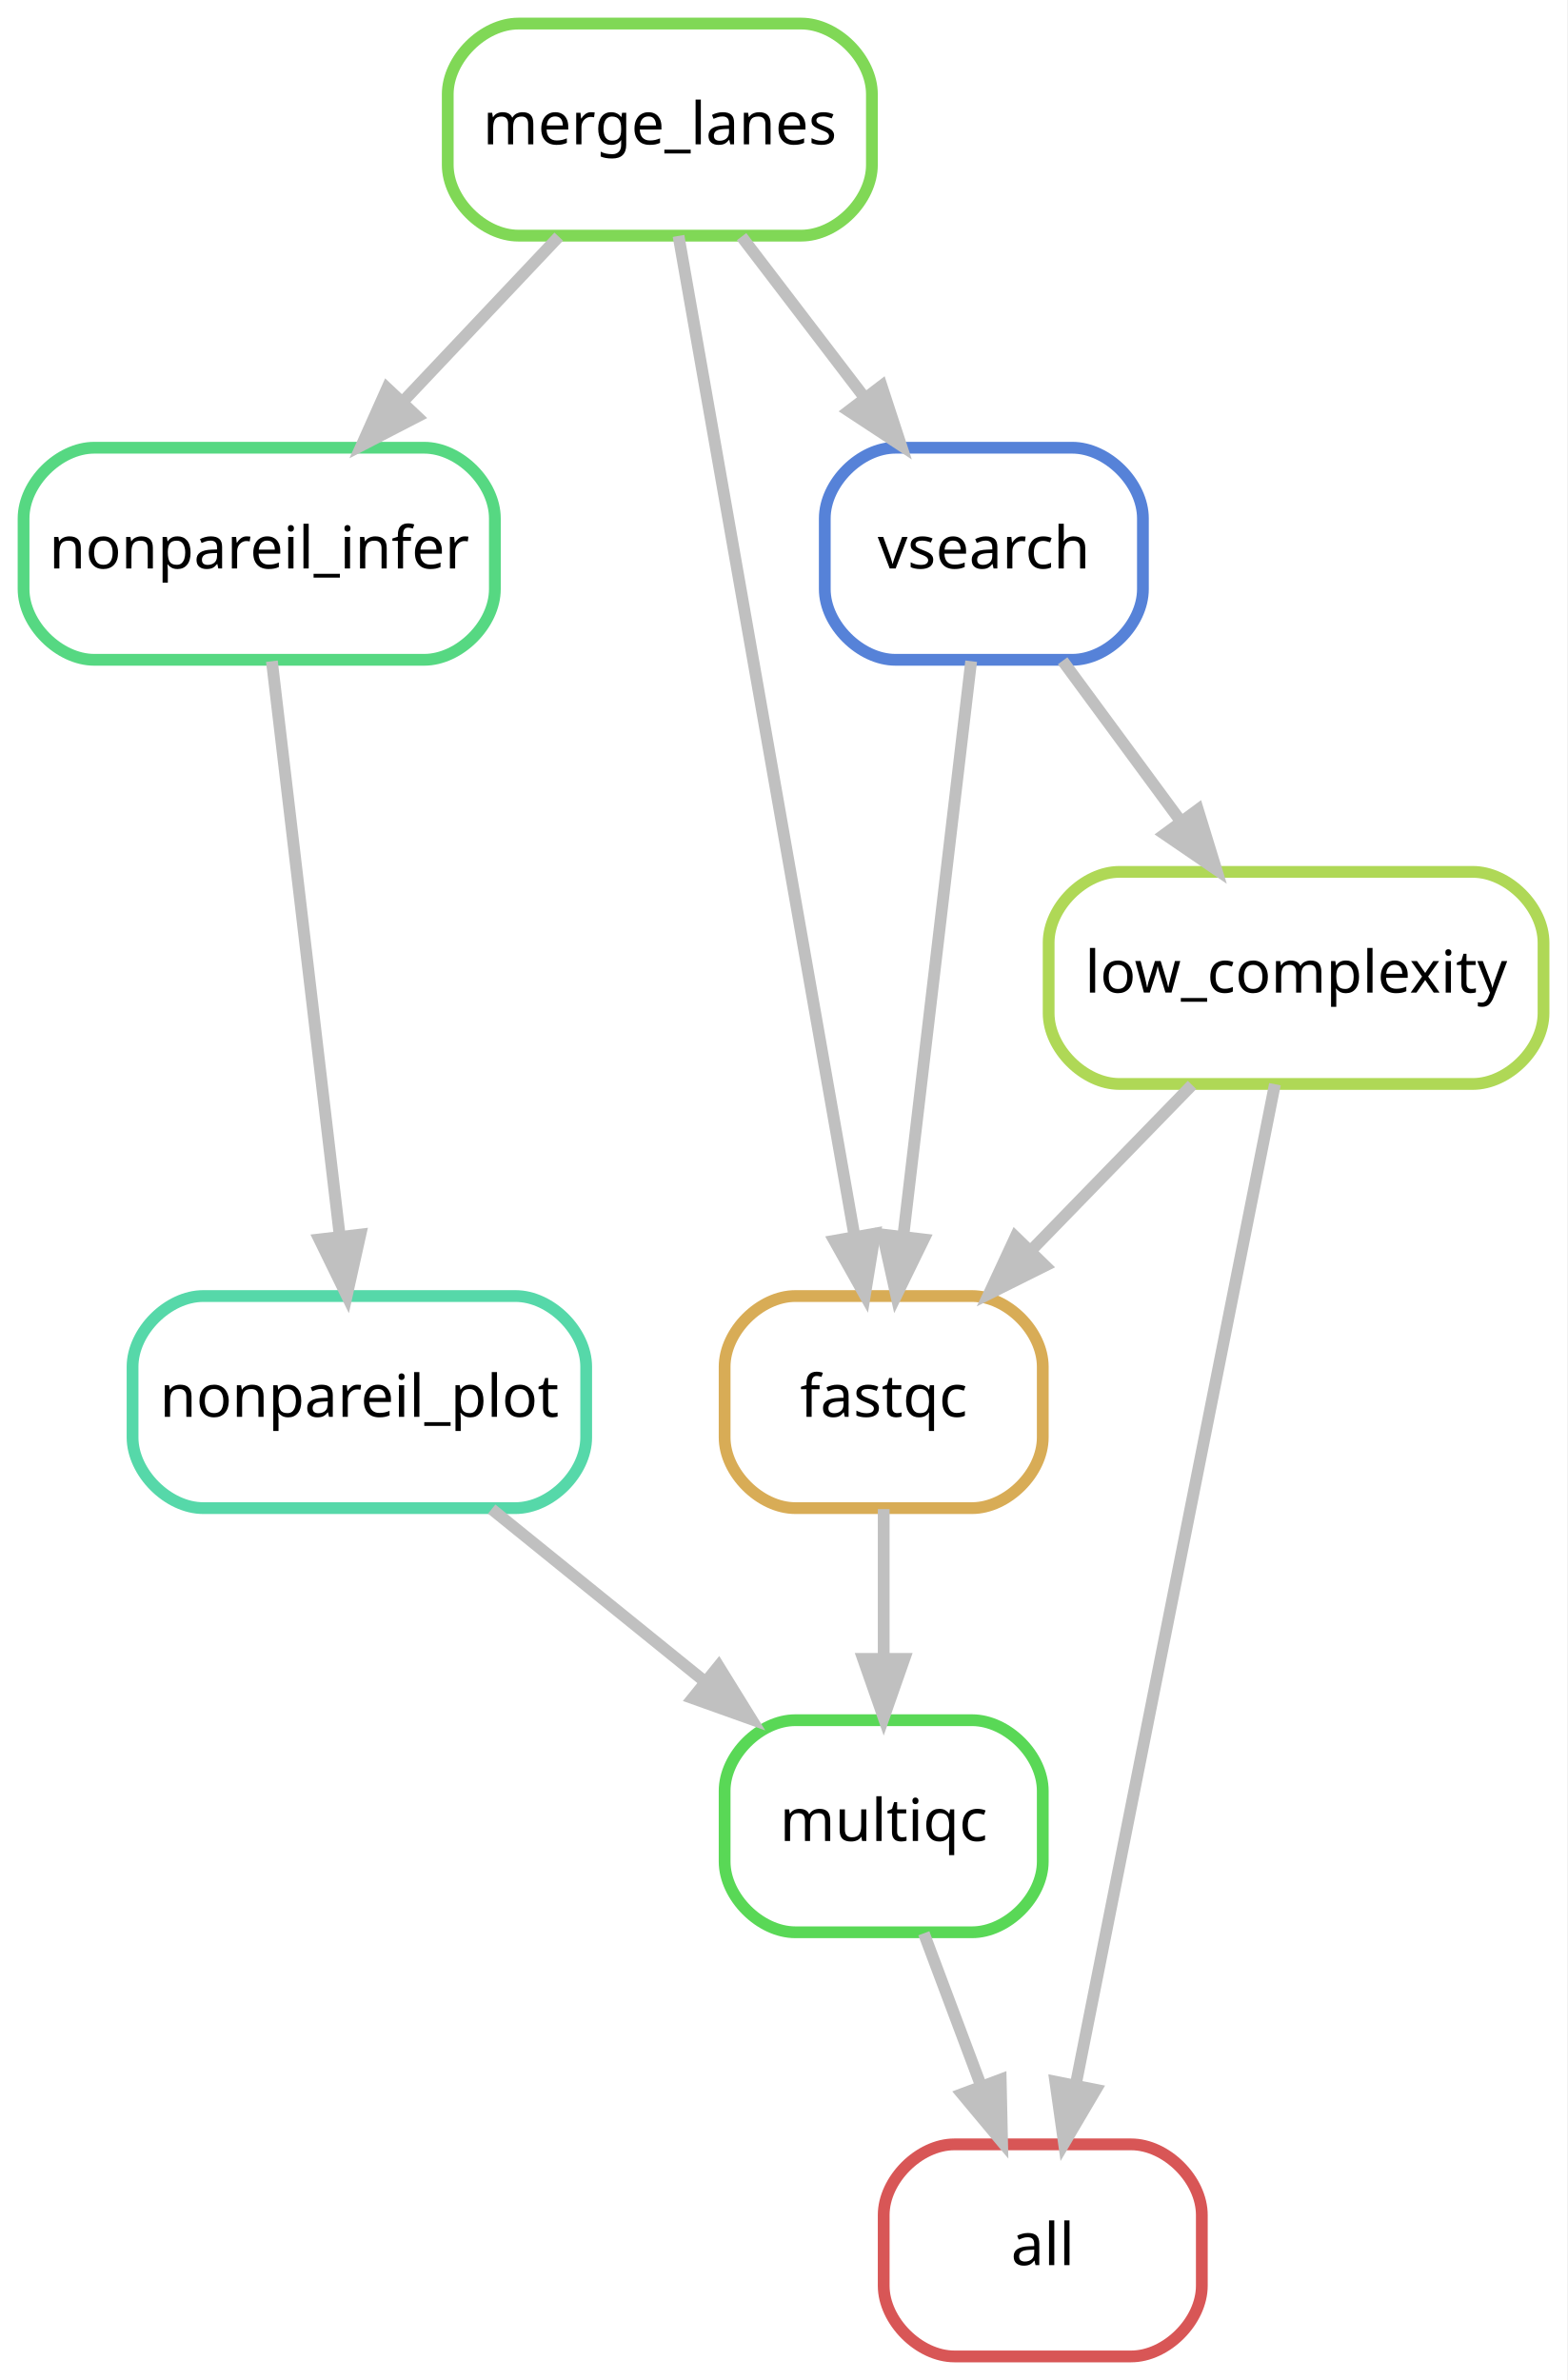
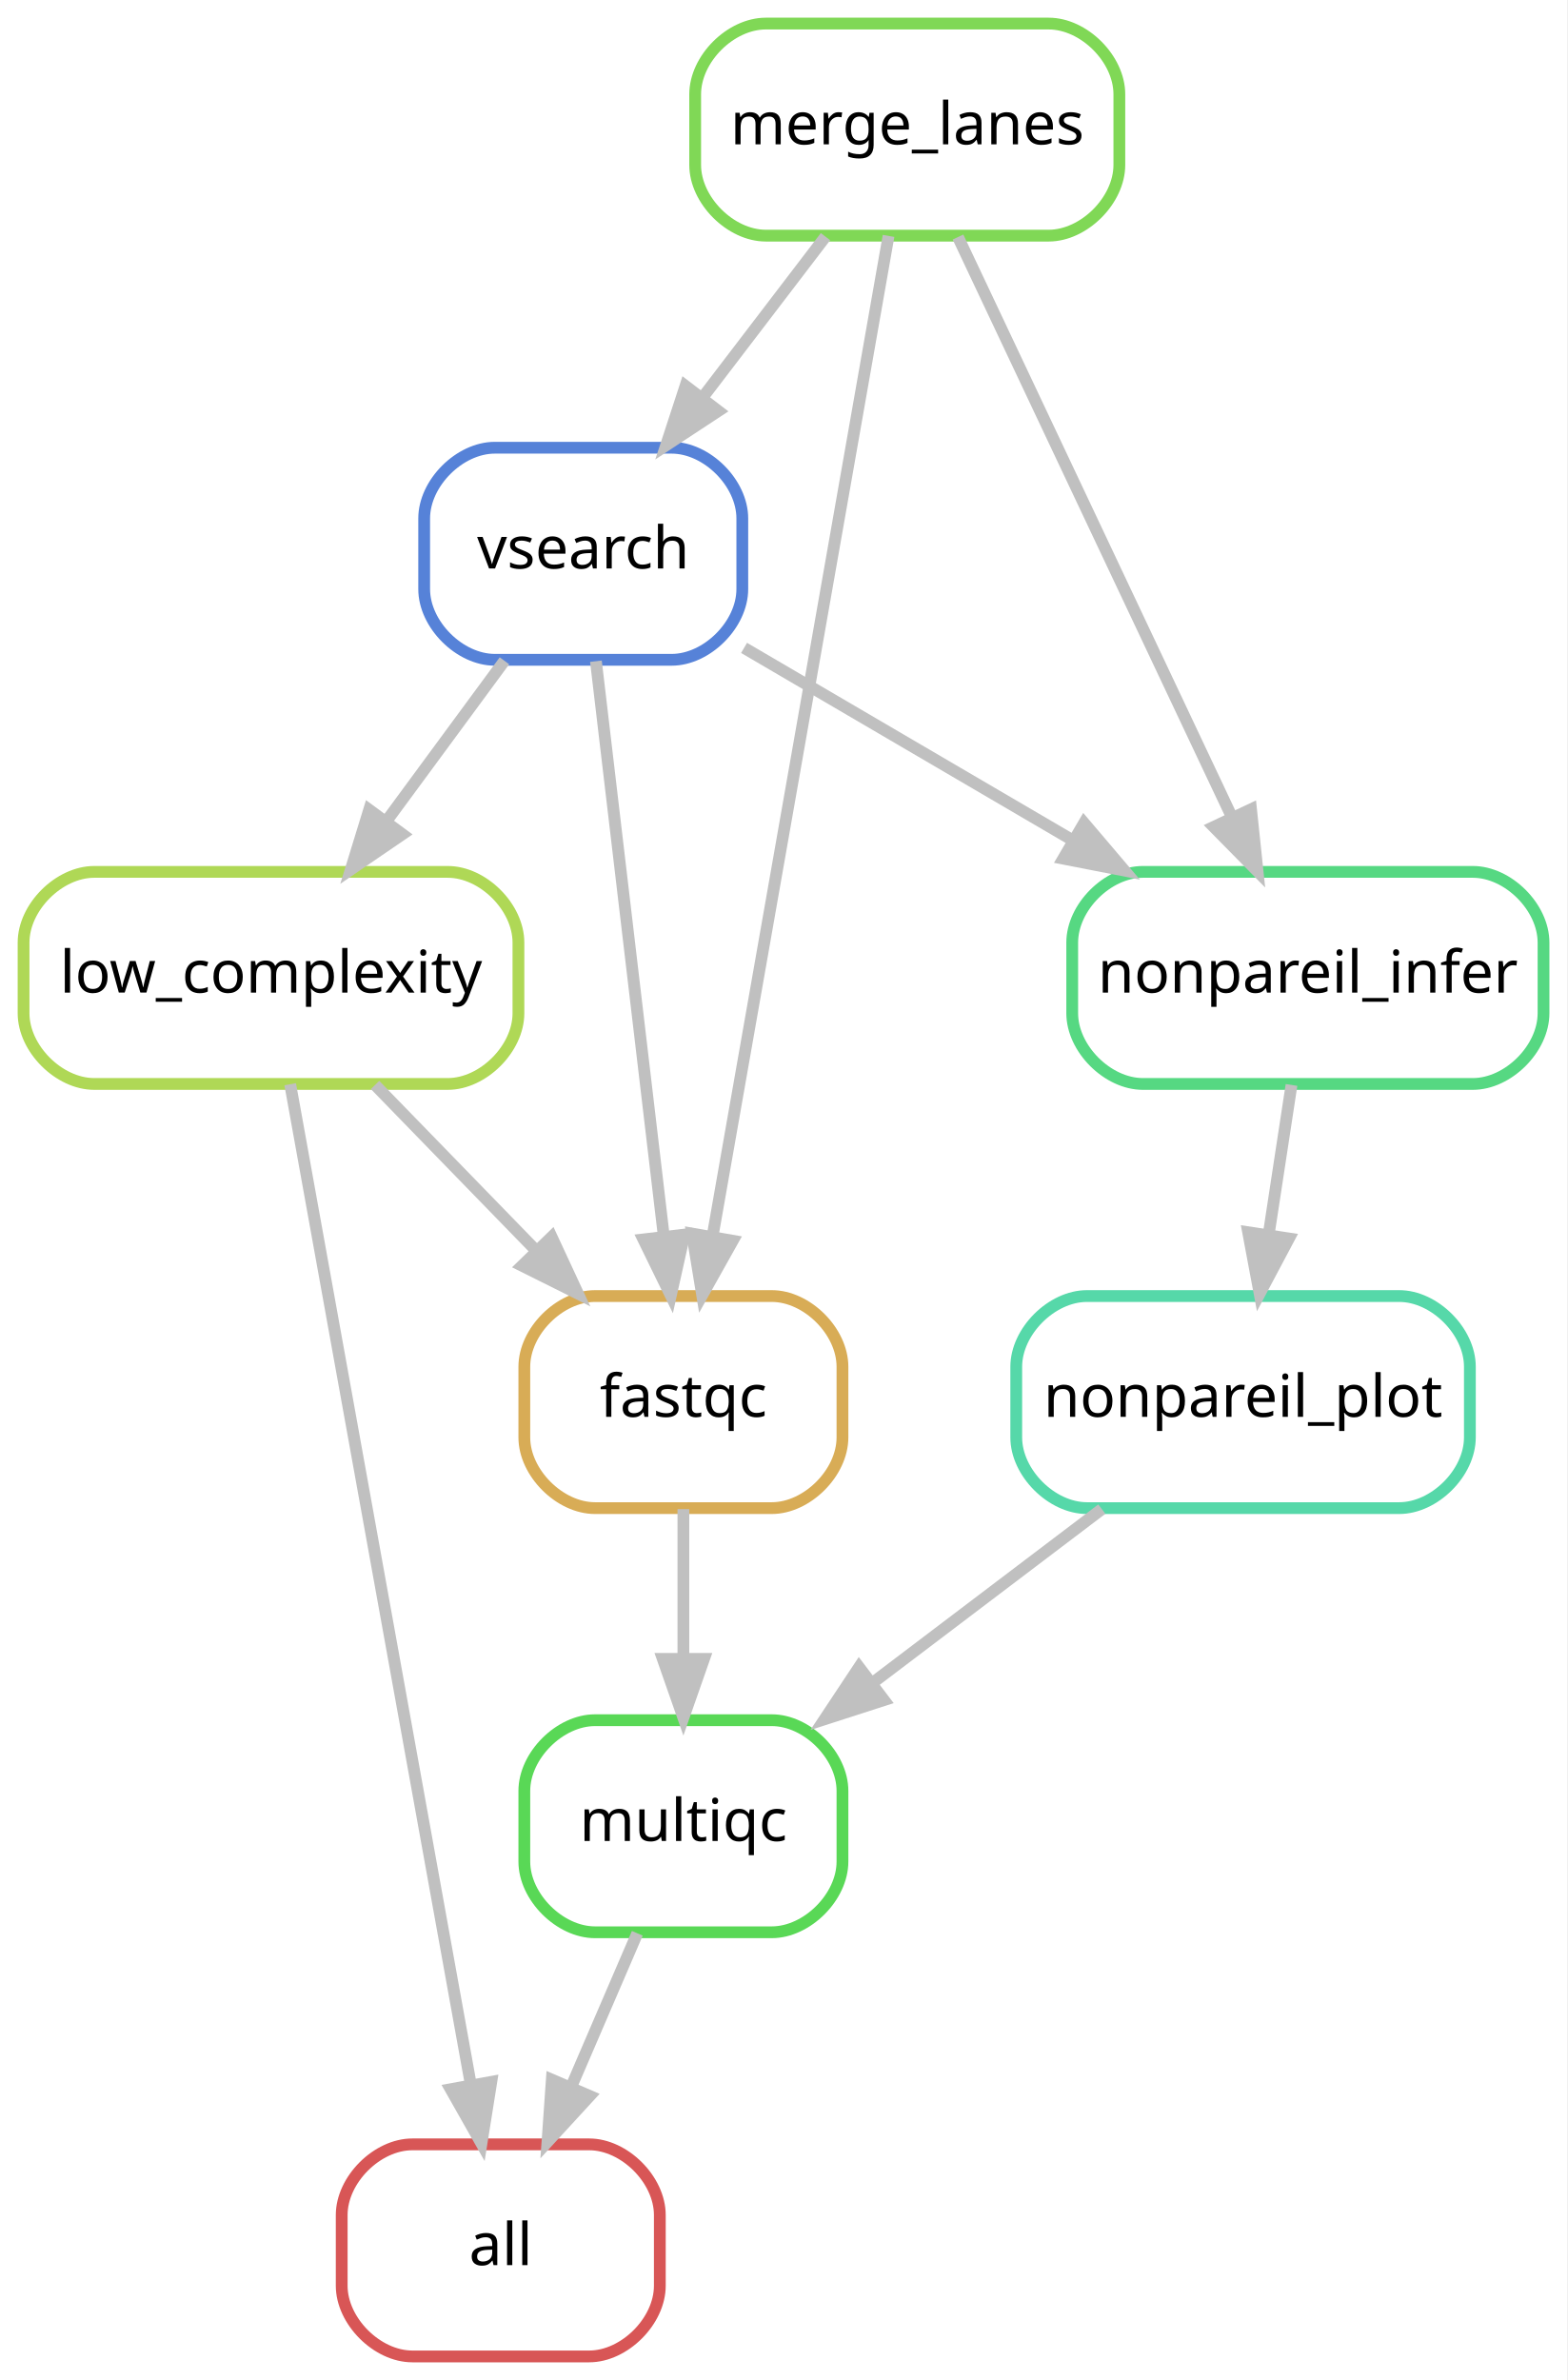
<svg xmlns="http://www.w3.org/2000/svg" width="266pt" height="404pt" viewBox="0.00 0.00 266.00 404.00">
  <g id="graph0" class="graph" transform="scale(1 1) rotate(0) translate(4 400)">
    <polygon fill="#ffffff" stroke="transparent" points="-4,4 -4,-400 262,-400 262,4 -4,4" />
    <g id="node1" class="node">
-       <path fill="none" stroke="#d85656" stroke-width="2" d="M188,-36C188,-36 158,-36 158,-36 152,-36 146,-30 146,-24 146,-24 146,-12 146,-12 146,-6 152,0 158,0 158,0 188,0 188,0 194,0 200,-6 200,-12 200,-12 200,-24 200,-24 200,-30 194,-36 188,-36" />
-       <text text-anchor="middle" x="173" y="-15.5" font-family="sans" font-size="10.00" fill="#000000">all</text>
+       <path fill="none" stroke="#d85656" stroke-width="2" d="M96,-36C96,-36 66,-36 66,-36 60,-36 54,-30 54,-24 54,-24 54,-12 54,-12 54,-6 60,0 66,0 66,0 96,0 96,0 102,0 108,-6 108,-12 108,-12 108,-24 108,-24 108,-30 102,-36 96,-36" />
+       <text text-anchor="middle" x="81" y="-15.5" font-family="sans" font-size="10.00" fill="#000000">all</text>
    </g>
    <g id="node2" class="node">
-       <path fill="none" stroke="#59d856" stroke-width="2" d="M161,-108C161,-108 131,-108 131,-108 125,-108 119,-102 119,-96 119,-96 119,-84 119,-84 119,-78 125,-72 131,-72 131,-72 161,-72 161,-72 167,-72 173,-78 173,-84 173,-84 173,-96 173,-96 173,-102 167,-108 161,-108" />
-       <text text-anchor="middle" x="146" y="-87.5" font-family="sans" font-size="10.00" fill="#000000">multiqc</text>
+       <path fill="none" stroke="#59d856" stroke-width="2" d="M127,-108C127,-108 97,-108 97,-108 91,-108 85,-102 85,-96 85,-96 85,-84 85,-84 85,-78 91,-72 97,-72 97,-72 127,-72 127,-72 133,-72 139,-78 139,-84 139,-84 139,-96 139,-96 139,-102 133,-108 127,-108" />
+       <text text-anchor="middle" x="112" y="-87.5" font-family="sans" font-size="10.00" fill="#000000">multiqc</text>
+     </g>
+     <g id="edge1" class="edge">
+       <path fill="none" stroke="#c0c0c0" stroke-width="2" d="M104.177,-71.831C100.789,-63.962 96.746,-54.571 92.992,-45.853" />
+       <polygon fill="#c0c0c0" stroke="#c0c0c0" stroke-width="2" points="96.097,-44.214 88.928,-36.413 89.668,-46.982 96.097,-44.214" />
+     </g>
+     <g id="node3" class="node">
+       <path fill="none" stroke="#d8ac56" stroke-width="2" d="M127,-180C127,-180 97,-180 97,-180 91,-180 85,-174 85,-168 85,-168 85,-156 85,-156 85,-150 91,-144 97,-144 97,-144 127,-144 127,-144 133,-144 139,-150 139,-156 139,-156 139,-168 139,-168 139,-174 133,-180 127,-180" />
+       <text text-anchor="middle" x="112" y="-159.5" font-family="sans" font-size="10.00" fill="#000000">fastqc</text>
+     </g>
+     <g id="edge4" class="edge">
+       <path fill="none" stroke="#c0c0c0" stroke-width="2" d="M112,-143.831C112,-136.131 112,-126.974 112,-118.417" />
+       <polygon fill="#c0c0c0" stroke="#c0c0c0" stroke-width="2" points="115.5,-118.413 112,-108.413 108.5,-118.413 115.5,-118.413" />
+     </g>
+     <g id="node4" class="node">
+       <path fill="none" stroke="#80d856" stroke-width="2" d="M174,-396C174,-396 126,-396 126,-396 120,-396 114,-390 114,-384 114,-384 114,-372 114,-372 114,-366 120,-360 126,-360 126,-360 174,-360 174,-360 180,-360 186,-366 186,-372 186,-372 186,-384 186,-384 186,-390 180,-396 174,-396" />
+       <text text-anchor="middle" x="150" y="-375.5" font-family="sans" font-size="10.00" fill="#000000">merge_lanes</text>
+     </g>
+     <g id="edge5" class="edge">
+       <path fill="none" stroke="#c0c0c0" stroke-width="2" d="M146.826,-359.955C140.203,-322.314 124.875,-235.187 116.948,-190.125" />
+       <polygon fill="#c0c0c0" stroke="#c0c0c0" stroke-width="2" points="120.372,-189.387 115.192,-180.145 113.478,-190.6 120.372,-189.387" />
+     </g>
+     <g id="node6" class="node">
+       <path fill="none" stroke="#56d882" stroke-width="2" d="M246,-252C246,-252 190,-252 190,-252 184,-252 178,-246 178,-240 178,-240 178,-228 178,-228 178,-222 184,-216 190,-216 190,-216 246,-216 246,-216 252,-216 258,-222 258,-228 258,-228 258,-240 258,-240 258,-246 252,-252 246,-252" />
+       <text text-anchor="middle" x="218" y="-231.5" font-family="sans" font-size="10.00" fill="#000000">nonpareil_infer</text>
+     </g>
+     <g id="edge9" class="edge">
+       <path fill="none" stroke="#c0c0c0" stroke-width="2" d="M158.612,-359.762C170.364,-334.876 191.517,-290.082 205.148,-261.216" />
+       <polygon fill="#c0c0c0" stroke="#c0c0c0" stroke-width="2" points="208.352,-262.627 209.458,-252.09 202.023,-259.638 208.352,-262.627" />
+     </g>
+     <g id="node7" class="node">
+       <path fill="none" stroke="#5682d8" stroke-width="2" d="M110,-324C110,-324 80,-324 80,-324 74,-324 68,-318 68,-312 68,-312 68,-300 68,-300 68,-294 74,-288 80,-288 80,-288 110,-288 110,-288 116,-288 122,-294 122,-300 122,-300 122,-312 122,-312 122,-318 116,-324 110,-324" />
+       <text text-anchor="middle" x="95" y="-303.5" font-family="sans" font-size="10.00" fill="#000000">vsearch</text>
+     </g>
+     <g id="edge11" class="edge">
+       <path fill="none" stroke="#c0c0c0" stroke-width="2" d="M136.121,-359.831C129.786,-351.539 122.162,-341.557 115.207,-332.453" />
+       <polygon fill="#c0c0c0" stroke="#c0c0c0" stroke-width="2" points="117.918,-330.235 109.066,-324.413 112.355,-334.485 117.918,-330.235" />
+     </g>
+     <g id="node5" class="node">
+       <path fill="none" stroke="#56d8a9" stroke-width="2" d="M233.5,-180C233.5,-180 180.5,-180 180.5,-180 174.5,-180 168.5,-174 168.5,-168 168.5,-168 168.5,-156 168.5,-156 168.5,-150 174.5,-144 180.5,-144 180.5,-144 233.5,-144 233.5,-144 239.5,-144 245.5,-150 245.5,-156 245.5,-156 245.5,-168 245.5,-168 245.5,-174 239.5,-180 233.5,-180" />
+       <text text-anchor="middle" x="207" y="-159.5" font-family="sans" font-size="10.00" fill="#000000">nonpareil_plot</text>
+     </g>
+     <g id="edge3" class="edge">
+       <path fill="none" stroke="#c0c0c0" stroke-width="2" d="M183.028,-143.831C171.214,-134.878 156.803,-123.956 144.056,-114.296" />
+       <polygon fill="#c0c0c0" stroke="#c0c0c0" stroke-width="2" points="146.049,-111.414 135.965,-108.163 141.821,-116.993 146.049,-111.414" />
+     </g>
+     <g id="edge8" class="edge">
+       <path fill="none" stroke="#c0c0c0" stroke-width="2" d="M215.224,-215.831C214.048,-208.131 212.649,-198.974 211.341,-190.417" />
+       <polygon fill="#c0c0c0" stroke="#c0c0c0" stroke-width="2" points="214.783,-189.77 209.813,-180.413 207.864,-190.827 214.783,-189.77" />
+     </g>
+     <g id="edge7" class="edge">
+       <path fill="none" stroke="#c0c0c0" stroke-width="2" d="M97.153,-287.762C100.053,-263.201 105.242,-219.247 108.653,-190.354" />
+       <polygon fill="#c0c0c0" stroke="#c0c0c0" stroke-width="2" points="112.168,-190.431 109.864,-180.09 105.216,-189.61 112.168,-190.431" />
+     </g>
+     <g id="edge10" class="edge">
+       <path fill="none" stroke="#c0c0c0" stroke-width="2" d="M122.298,-290.021C138.72,-280.408 159.912,-268.002 178.179,-257.31" />
+       <polygon fill="#c0c0c0" stroke="#c0c0c0" stroke-width="2" points="180.016,-260.291 186.877,-252.218 176.479,-254.249 180.016,-260.291" />
+     </g>
+     <g id="node8" class="node">
+       <path fill="none" stroke="#afd856" stroke-width="2" d="M72,-252C72,-252 12,-252 12,-252 6,-252 0,-246 0,-240 0,-240 0,-228 0,-228 0,-222 6,-216 12,-216 12,-216 72,-216 72,-216 78,-216 84,-222 84,-228 84,-228 84,-240 84,-240 84,-246 78,-252 72,-252" />
+       <text text-anchor="middle" x="42" y="-231.5" font-family="sans" font-size="10.00" fill="#000000">low_complexity</text>
+     </g>
+     <g id="edge12" class="edge">
+       <path fill="none" stroke="#c0c0c0" stroke-width="2" d="M81.626,-287.831C75.584,-279.623 68.324,-269.761 61.678,-260.732" />
+       <polygon fill="#c0c0c0" stroke="#c0c0c0" stroke-width="2" points="64.301,-258.392 55.554,-252.413 58.664,-262.541 64.301,-258.392" />
    </g>
    <g id="edge2" class="edge">
-       <path fill="none" stroke="#c0c0c0" stroke-width="2" d="M152.813,-71.831C155.764,-63.962 159.286,-54.571 162.555,-45.853" />
-       <polygon fill="#c0c0c0" stroke="#c0c0c0" stroke-width="2" points="165.861,-47.005 166.095,-36.413 159.307,-44.548 165.861,-47.005" />
-     </g>
-     <g id="node3" class="node">
-       <path fill="none" stroke="#d8ac56" stroke-width="2" d="M161,-180C161,-180 131,-180 131,-180 125,-180 119,-174 119,-168 119,-168 119,-156 119,-156 119,-150 125,-144 131,-144 131,-144 161,-144 161,-144 167,-144 173,-150 173,-156 173,-156 173,-168 173,-168 173,-174 167,-180 161,-180" />
-       <text text-anchor="middle" x="146" y="-159.5" font-family="sans" font-size="10.00" fill="#000000">fastqc</text>
-     </g>
-     <g id="edge4" class="edge">
-       <path fill="none" stroke="#c0c0c0" stroke-width="2" d="M146,-143.831C146,-136.131 146,-126.974 146,-118.417" />
-       <polygon fill="#c0c0c0" stroke="#c0c0c0" stroke-width="2" points="149.5,-118.413 146,-108.413 142.5,-118.413 149.5,-118.413" />
-     </g>
-     <g id="node4" class="node">
-       <path fill="none" stroke="#80d856" stroke-width="2" d="M132,-396C132,-396 84,-396 84,-396 78,-396 72,-390 72,-384 72,-384 72,-372 72,-372 72,-366 78,-360 84,-360 84,-360 132,-360 132,-360 138,-360 144,-366 144,-372 144,-372 144,-384 144,-384 144,-390 138,-396 132,-396" />
-       <text text-anchor="middle" x="108" y="-375.5" font-family="sans" font-size="10.00" fill="#000000">merge_lanes</text>
+       <path fill="none" stroke="#c0c0c0" stroke-width="2" d="M45.258,-215.956C52.054,-178.314 67.786,-91.187 75.922,-46.125" />
+       <polygon fill="#c0c0c0" stroke="#c0c0c0" stroke-width="2" points="79.391,-46.608 77.724,-36.145 72.503,-45.364 79.391,-46.608" />
    </g>
    <g id="edge6" class="edge">
-       <path fill="none" stroke="#c0c0c0" stroke-width="2" d="M111.174,-359.955C117.796,-322.314 133.125,-235.187 141.052,-190.125" />
-       <polygon fill="#c0c0c0" stroke="#c0c0c0" stroke-width="2" points="144.522,-190.6 142.808,-180.145 137.628,-189.387 144.522,-190.6" />
-     </g>
-     <g id="node6" class="node">
-       <path fill="none" stroke="#56d882" stroke-width="2" d="M68,-324C68,-324 12,-324 12,-324 6,-324 0,-318 0,-312 0,-312 0,-300 0,-300 0,-294 6,-288 12,-288 12,-288 68,-288 68,-288 74,-288 80,-294 80,-300 80,-300 80,-312 80,-312 80,-318 74,-324 68,-324" />
-       <text text-anchor="middle" x="40" y="-303.5" font-family="sans" font-size="10.00" fill="#000000">nonpareil_infer</text>
-     </g>
-     <g id="edge9" class="edge">
-       <path fill="none" stroke="#c0c0c0" stroke-width="2" d="M90.841,-359.831C82.849,-351.369 73.196,-341.149 64.458,-331.897" />
-       <polygon fill="#c0c0c0" stroke="#c0c0c0" stroke-width="2" points="66.801,-329.28 57.39,-324.413 61.712,-334.087 66.801,-329.28" />
-     </g>
-     <g id="node7" class="node">
-       <path fill="none" stroke="#5682d8" stroke-width="2" d="M178,-324C178,-324 148,-324 148,-324 142,-324 136,-318 136,-312 136,-312 136,-300 136,-300 136,-294 142,-288 148,-288 148,-288 178,-288 178,-288 184,-288 190,-294 190,-300 190,-300 190,-312 190,-312 190,-318 184,-324 178,-324" />
-       <text text-anchor="middle" x="163" y="-303.5" font-family="sans" font-size="10.00" fill="#000000">vsearch</text>
-     </g>
-     <g id="edge10" class="edge">
-       <path fill="none" stroke="#c0c0c0" stroke-width="2" d="M121.879,-359.831C128.214,-351.539 135.838,-341.557 142.793,-332.453" />
-       <polygon fill="#c0c0c0" stroke="#c0c0c0" stroke-width="2" points="145.645,-334.485 148.934,-324.413 140.083,-330.235 145.645,-334.485" />
-     </g>
-     <g id="node5" class="node">
-       <path fill="none" stroke="#56d8a9" stroke-width="2" d="M83.5,-180C83.5,-180 30.5,-180 30.5,-180 24.5,-180 18.5,-174 18.5,-168 18.5,-168 18.5,-156 18.5,-156 18.5,-150 24.5,-144 30.5,-144 30.5,-144 83.5,-144 83.5,-144 89.5,-144 95.5,-150 95.5,-156 95.5,-156 95.5,-168 95.5,-168 95.5,-174 89.5,-180 83.5,-180" />
-       <text text-anchor="middle" x="57" y="-159.5" font-family="sans" font-size="10.00" fill="#000000">nonpareil_plot</text>
-     </g>
-     <g id="edge3" class="edge">
-       <path fill="none" stroke="#c0c0c0" stroke-width="2" d="M79.459,-143.831C90.421,-134.963 103.77,-124.164 115.626,-114.572" />
-       <polygon fill="#c0c0c0" stroke="#c0c0c0" stroke-width="2" points="117.975,-117.173 123.549,-108.163 113.573,-111.731 117.975,-117.173" />
-     </g>
-     <g id="edge8" class="edge">
-       <path fill="none" stroke="#c0c0c0" stroke-width="2" d="M42.153,-287.762C45.053,-263.201 50.242,-219.247 53.653,-190.354" />
-       <polygon fill="#c0c0c0" stroke="#c0c0c0" stroke-width="2" points="57.168,-190.431 54.864,-180.09 50.216,-189.61 57.168,-190.431" />
-     </g>
-     <g id="edge7" class="edge">
-       <path fill="none" stroke="#c0c0c0" stroke-width="2" d="M160.847,-287.762C157.947,-263.201 152.758,-219.247 149.347,-190.354" />
-       <polygon fill="#c0c0c0" stroke="#c0c0c0" stroke-width="2" points="152.784,-189.61 148.136,-180.09 145.832,-190.431 152.784,-189.61" />
-     </g>
-     <g id="node8" class="node">
-       <path fill="none" stroke="#afd856" stroke-width="2" d="M246,-252C246,-252 186,-252 186,-252 180,-252 174,-246 174,-240 174,-240 174,-228 174,-228 174,-222 180,-216 186,-216 186,-216 246,-216 246,-216 252,-216 258,-222 258,-228 258,-228 258,-240 258,-240 258,-246 252,-252 246,-252" />
-       <text text-anchor="middle" x="216" y="-231.5" font-family="sans" font-size="10.00" fill="#000000">low_complexity</text>
-     </g>
-     <g id="edge11" class="edge">
-       <path fill="none" stroke="#c0c0c0" stroke-width="2" d="M176.374,-287.831C182.416,-279.623 189.676,-269.761 196.322,-260.732" />
-       <polygon fill="#c0c0c0" stroke="#c0c0c0" stroke-width="2" points="199.336,-262.541 202.446,-252.413 193.699,-258.392 199.336,-262.541" />
-     </g>
-     <g id="edge1" class="edge">
-       <path fill="none" stroke="#c0c0c0" stroke-width="2" d="M212.408,-215.956C204.914,-178.314 187.57,-91.187 178.599,-46.125" />
-       <polygon fill="#c0c0c0" stroke="#c0c0c0" stroke-width="2" points="181.997,-45.269 176.612,-36.145 175.132,-46.636 181.997,-45.269" />
-     </g>
-     <g id="edge5" class="edge">
-       <path fill="none" stroke="#c0c0c0" stroke-width="2" d="M198.336,-215.831C190.027,-207.285 179.974,-196.944 170.908,-187.62" />
-       <polygon fill="#c0c0c0" stroke="#c0c0c0" stroke-width="2" points="173.382,-185.143 163.902,-180.413 168.363,-190.023 173.382,-185.143" />
+       <path fill="none" stroke="#c0c0c0" stroke-width="2" d="M59.664,-215.831C67.973,-207.285 78.026,-196.944 87.092,-187.62" />
+       <polygon fill="#c0c0c0" stroke="#c0c0c0" stroke-width="2" points="89.637,-190.023 94.098,-180.413 84.618,-185.143 89.637,-190.023" />
    </g>
  </g>
</svg>
